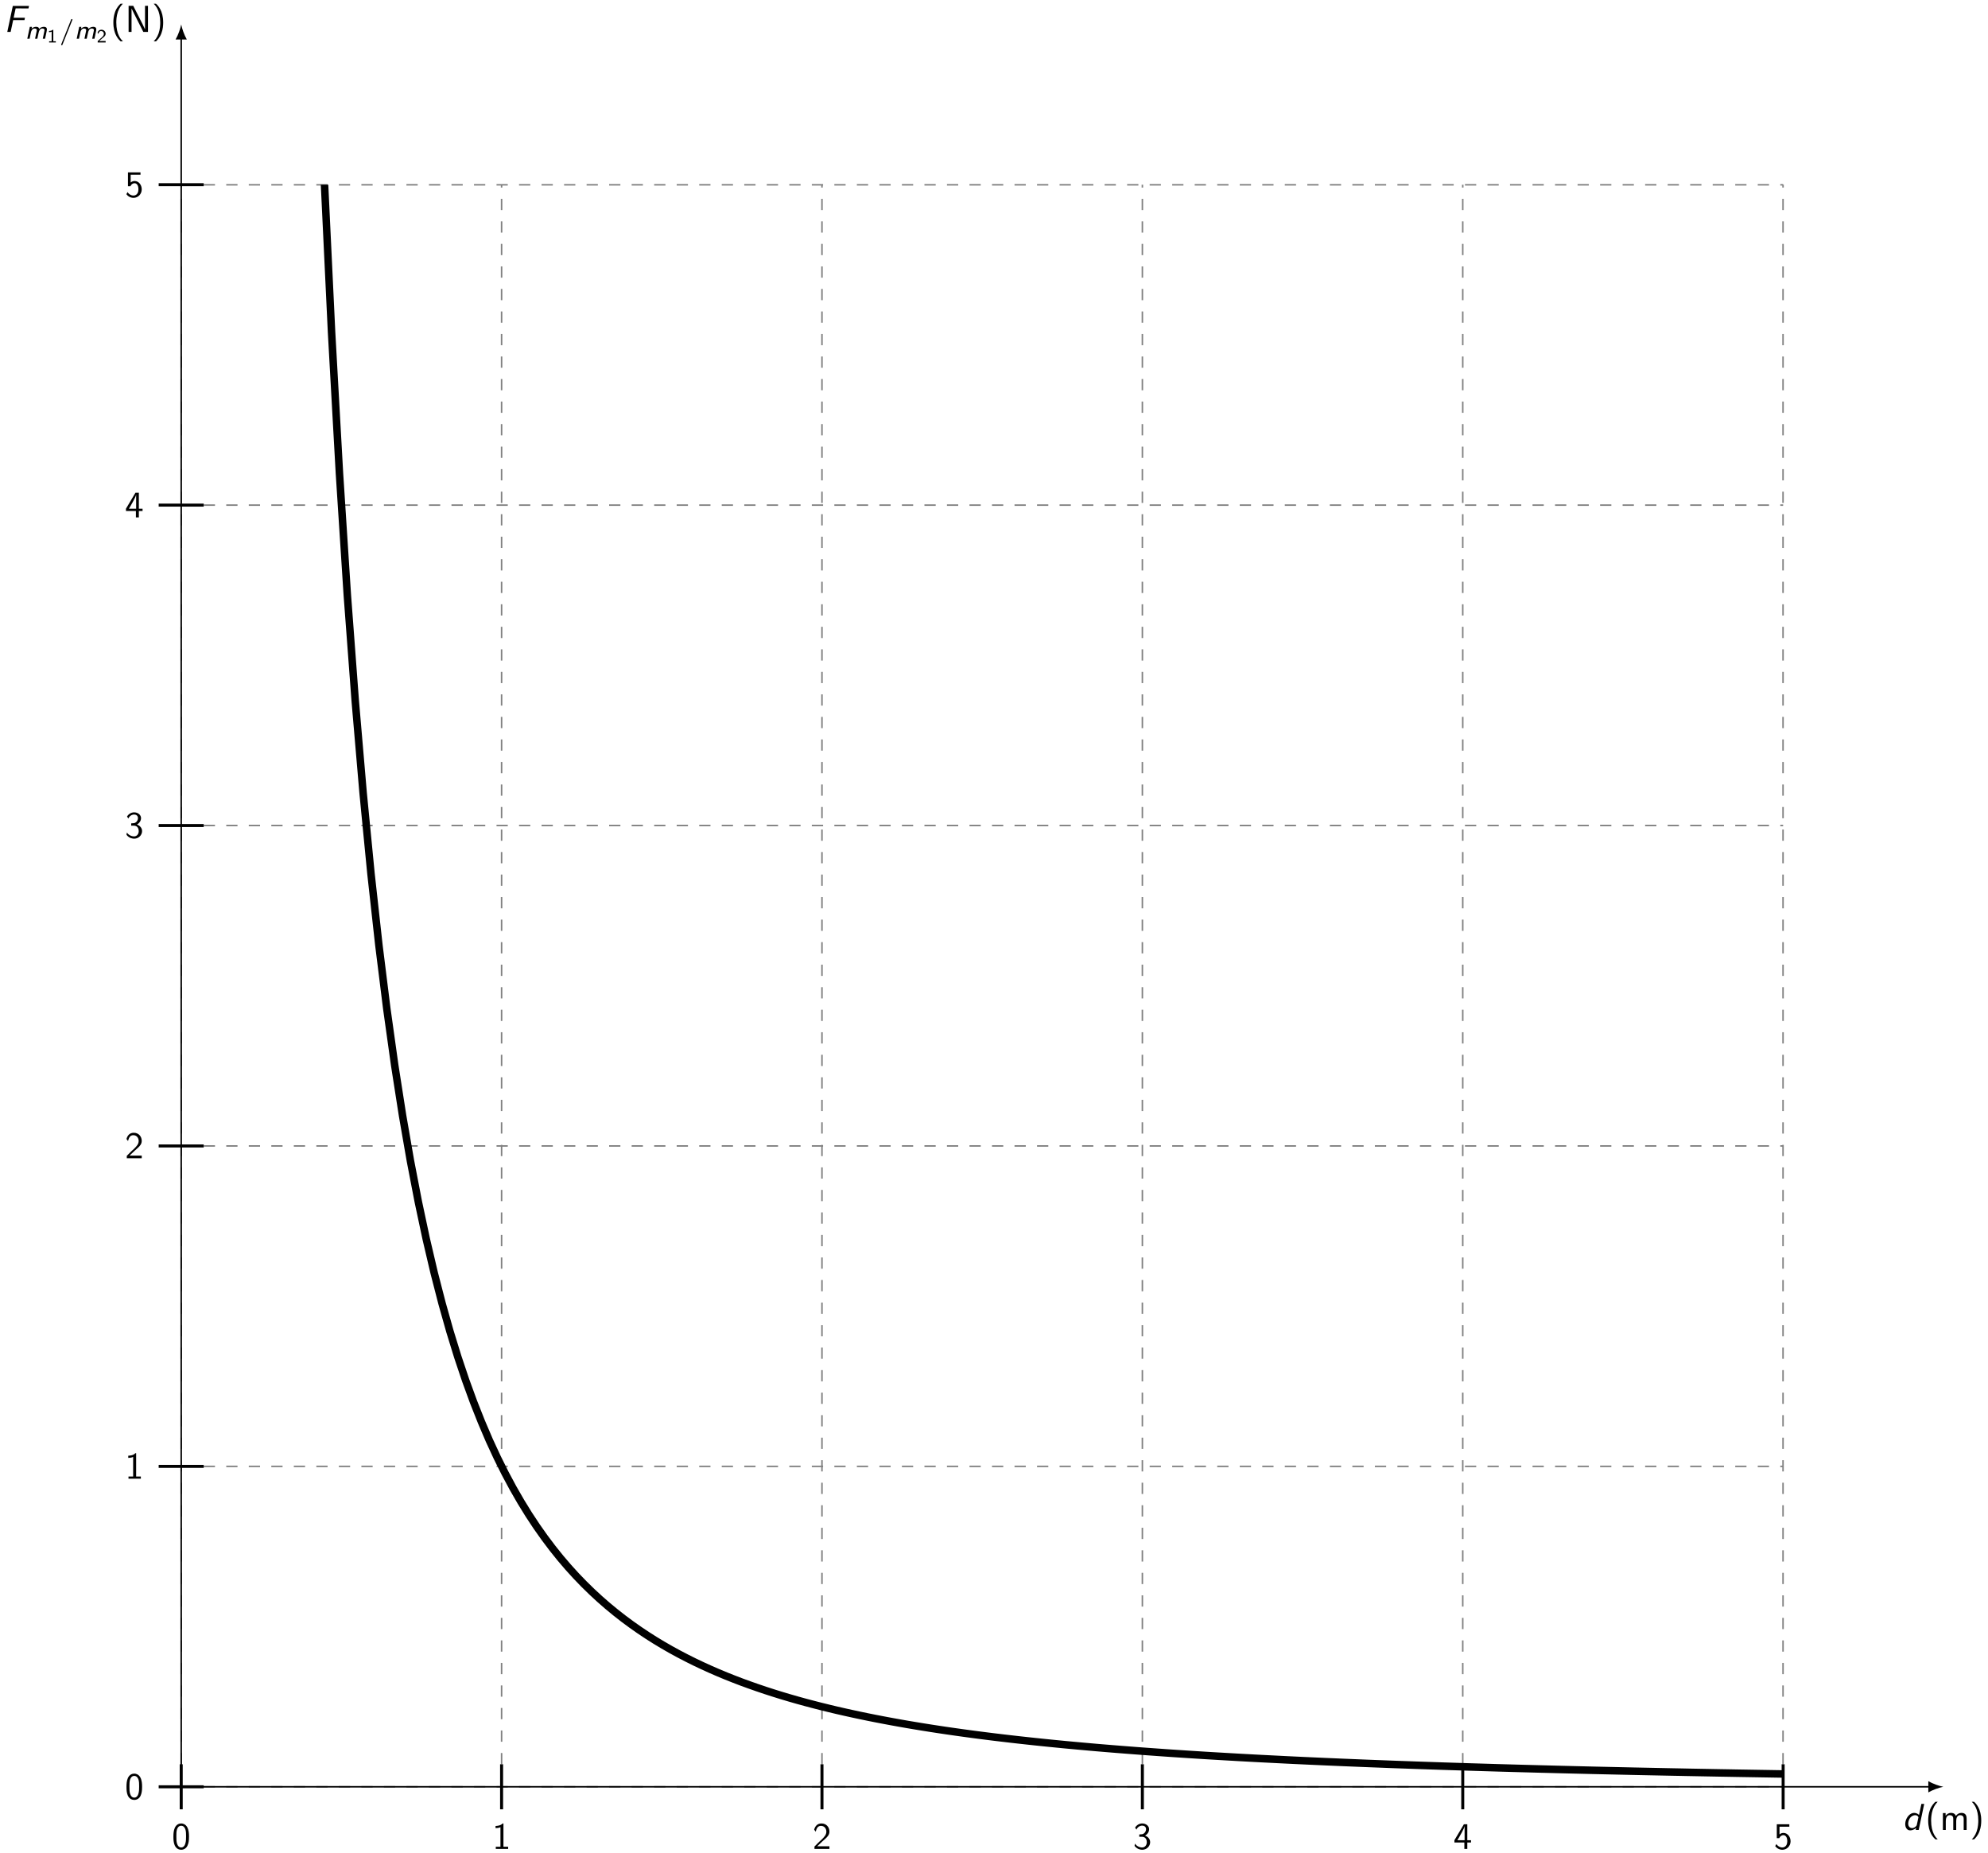
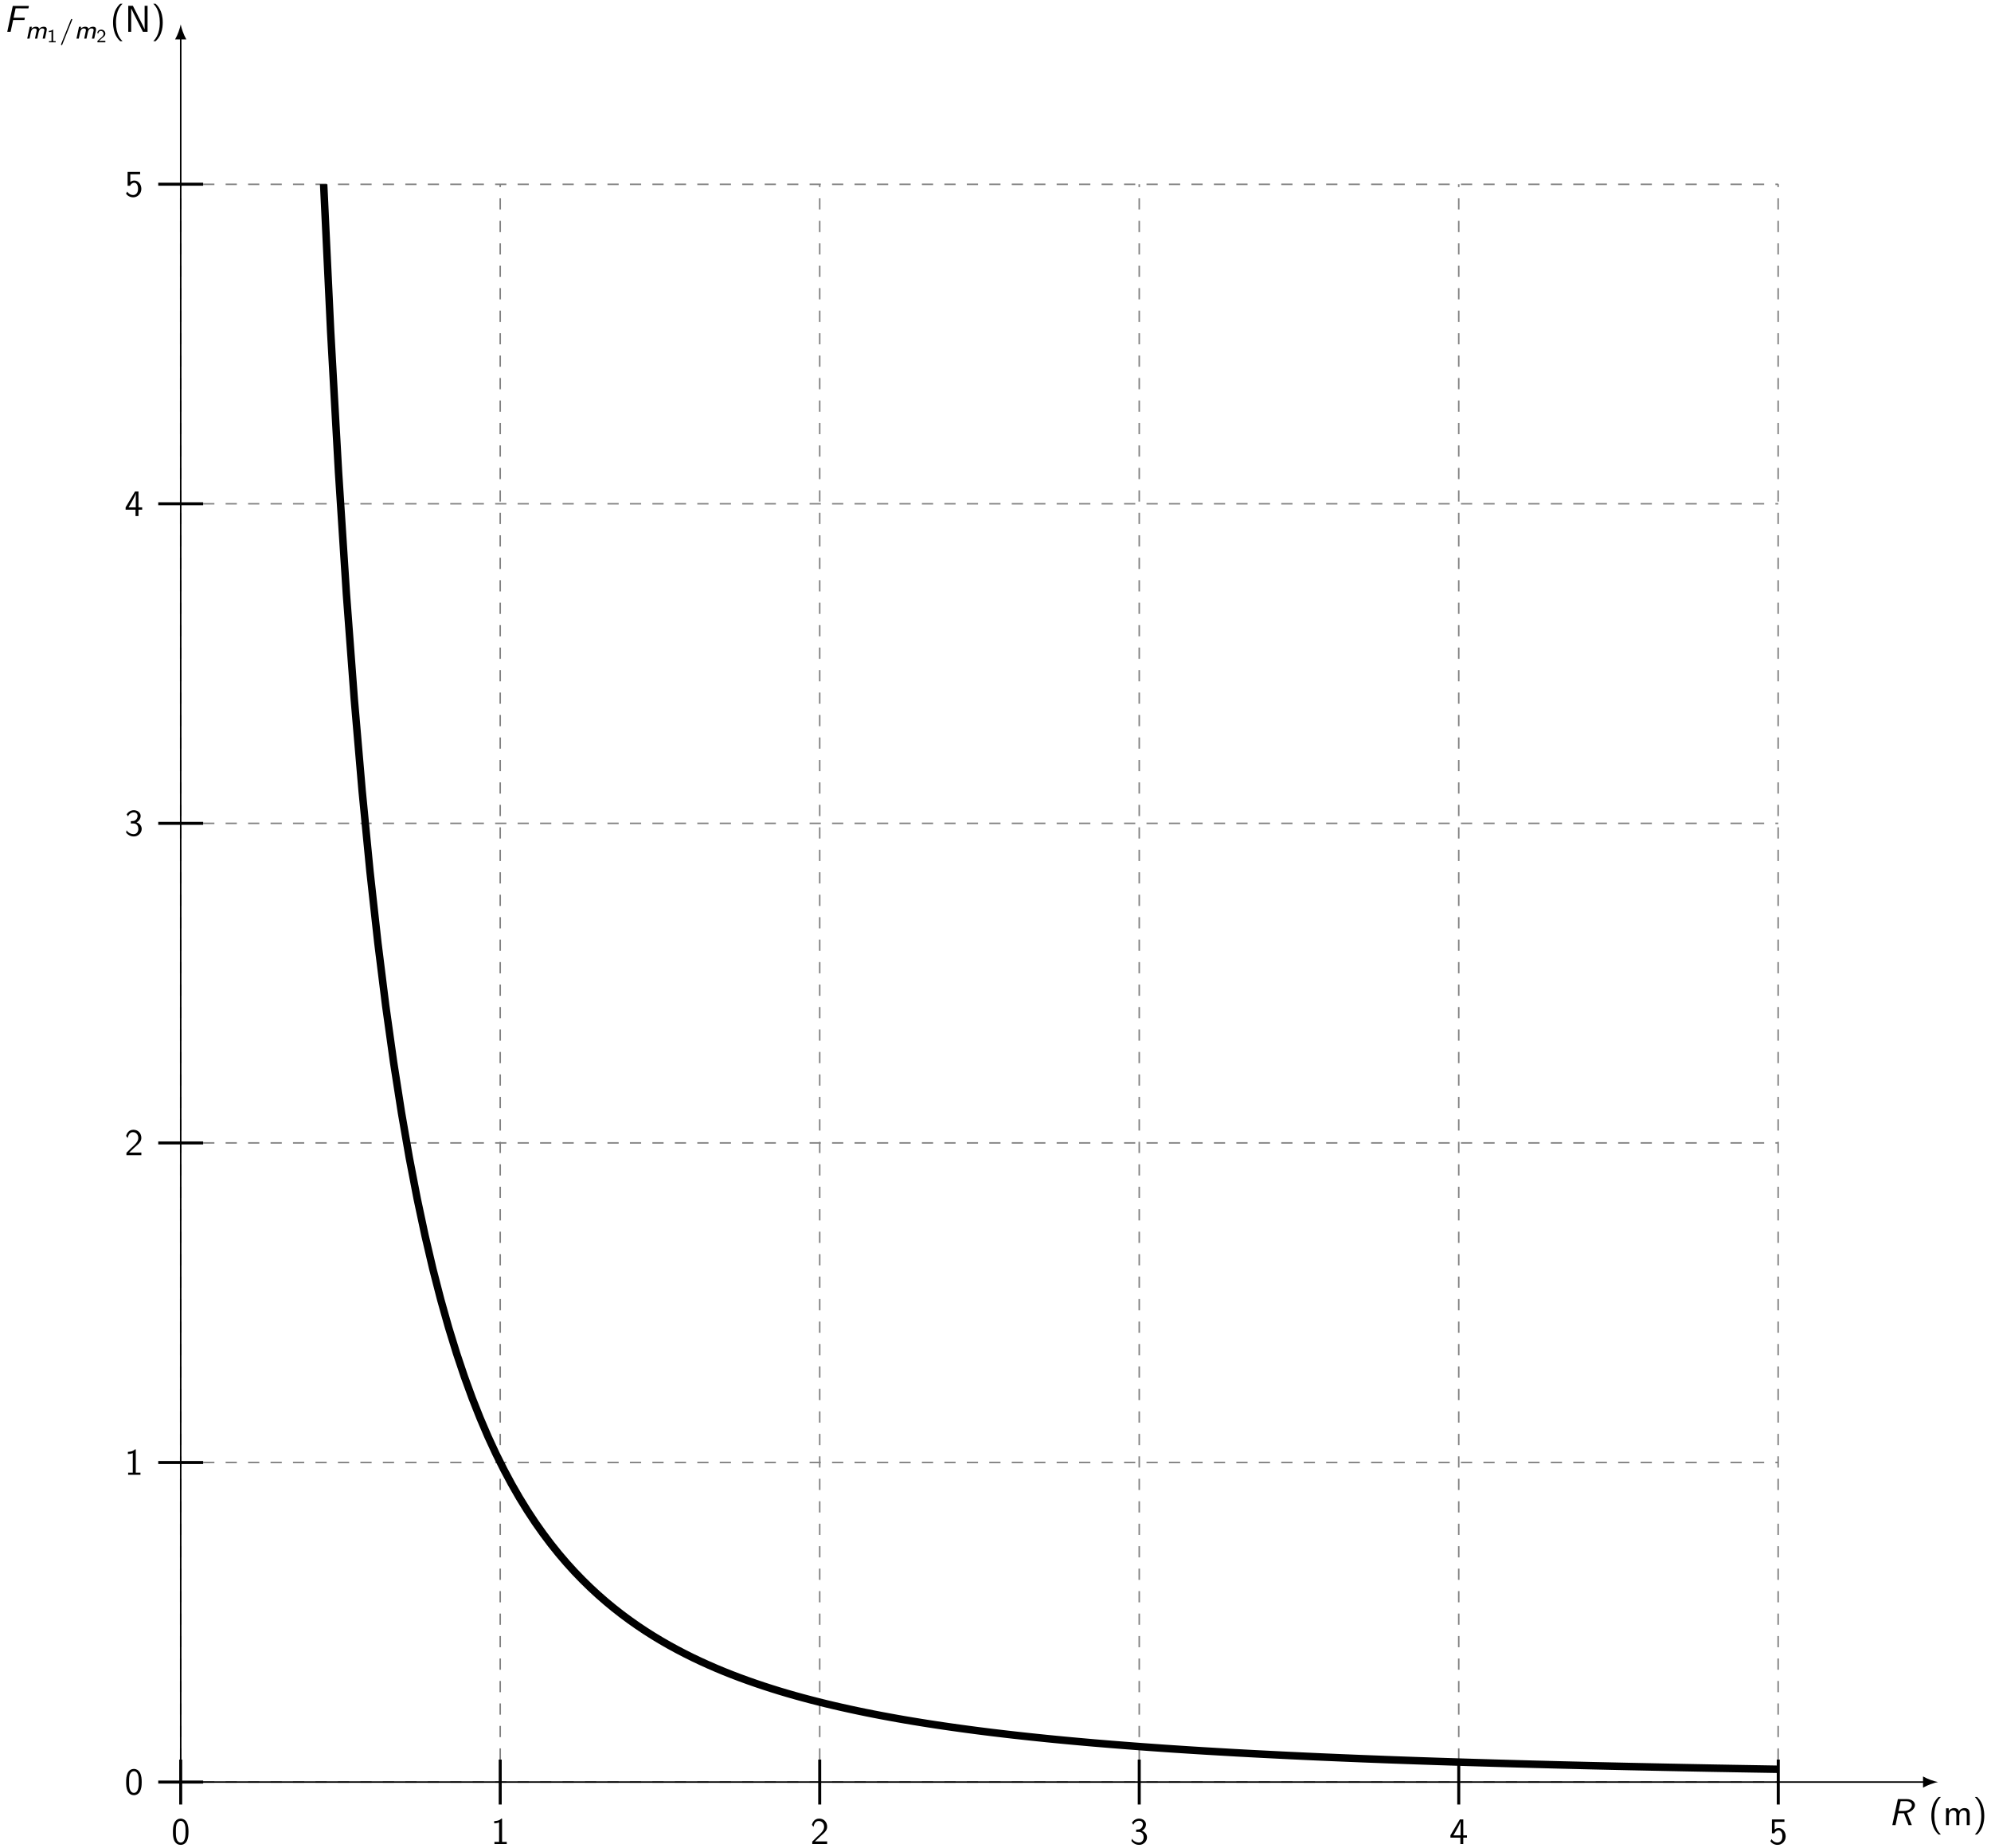
- <svg xmlns="http://www.w3.org/2000/svg" xmlns:xlink="http://www.w3.org/1999/xlink" width="527.674" height="491.71" viewBox="0 0 527.674 491.71">
+ <svg xmlns="http://www.w3.org/2000/svg" xmlns:xlink="http://www.w3.org/1999/xlink" width="529.922" height="491.71" viewBox="0 0 529.922 491.71">
  <defs>
    <g>
      <g id="glyph-0-0">
        <path d="M 6.562 -6.234 L 6.703 -6.891 L 2.406 -6.891 L 0.938 0 L 1.828 0 L 2.5 -3.141 L 5.5 -3.141 L 5.625 -3.75 L 2.625 -3.75 L 3.156 -6.25 L 4.453 -6.25 C 4.578 -6.25 4.688 -6.234 4.812 -6.234 Z M 6.562 -6.234 " />
      </g>
      <g id="glyph-0-1">
-         <path d="M 4.328 0 L 5.797 -6.922 L 5.047 -6.922 L 4.422 -3.984 C 3.984 -4.422 3.453 -4.531 3.094 -4.531 C 2.109 -4.531 1.109 -3.5 0.828 -2.219 C 0.547 -0.906 1.109 0.109 2.047 0.109 C 2.375 0.109 2.984 0.016 3.656 -0.516 L 3.547 0 Z M 3.844 -1.391 C 3.812 -1.25 3.766 -1.062 3.391 -0.781 C 3.109 -0.578 2.844 -0.5 2.594 -0.5 C 1.969 -0.5 1.344 -0.969 1.609 -2.203 C 1.891 -3.516 2.828 -3.922 3.422 -3.922 C 3.875 -3.922 4.109 -3.703 4.266 -3.375 Z M 3.844 -1.391 " />
+         <path d="M 6.156 0 L 4.859 -3.25 C 5.969 -3.547 6.781 -4.25 6.953 -5.062 C 7.156 -6.047 6.266 -6.922 4.828 -6.922 L 2.438 -6.922 L 0.953 0 L 1.812 0 L 2.484 -3.156 L 4.062 -3.156 L 5.266 0 Z M 6.141 -5.062 C 5.984 -4.359 5.219 -3.766 4.047 -3.766 L 2.609 -3.766 L 3.172 -6.359 L 4.609 -6.359 C 5.766 -6.359 6.297 -5.766 6.141 -5.062 Z M 6.141 -5.062 " />
      </g>
      <g id="glyph-1-0">
        <path d="M 5.297 0 L 5.734 -2.062 C 5.844 -2.609 5.812 -3.156 4.953 -3.156 C 4.359 -3.156 3.938 -2.828 3.719 -2.594 C 3.688 -2.781 3.594 -3.156 2.891 -3.156 C 2.5 -3.156 2.078 -3 1.688 -2.641 L 1.812 -3.141 L 1.25 -3.141 L 0.578 0 L 1.188 0 L 1.547 -1.688 C 1.641 -2.156 1.953 -2.703 2.484 -2.703 C 3.203 -2.703 3.109 -2.219 3.062 -2.016 L 2.641 0 L 3.234 0 L 3.609 -1.688 C 3.703 -2.156 4 -2.703 4.547 -2.703 C 5.266 -2.703 5.156 -2.219 5.109 -2.016 L 4.688 0 Z M 5.297 0 " />
      </g>
      <g id="glyph-2-0">
        <path d="M 2.266 0 L 2.266 -0.312 L 1.594 -0.312 L 1.594 -3.375 L 1.484 -3.375 C 1.172 -3.078 0.75 -3.062 0.453 -3.047 L 0.453 -2.734 C 0.656 -2.734 0.906 -2.75 1.156 -2.844 L 1.156 -0.312 L 0.484 -0.312 L 0.484 0 Z M 2.266 0 " />
      </g>
      <g id="glyph-2-1">
        <path d="M 2.375 0 L 2.375 -0.391 L 1.406 -0.391 C 1.344 -0.391 1.297 -0.375 1.234 -0.375 L 0.656 -0.375 L 1.438 -1.062 C 1.531 -1.141 1.766 -1.328 1.859 -1.406 C 2.078 -1.609 2.375 -1.859 2.375 -2.297 C 2.375 -2.859 1.953 -3.375 1.25 -3.375 C 0.719 -3.375 0.391 -3.094 0.219 -2.578 L 0.453 -2.281 C 0.562 -2.703 0.75 -3.031 1.172 -3.031 C 1.594 -3.031 1.906 -2.734 1.906 -2.281 C 1.906 -1.875 1.672 -1.641 1.375 -1.359 C 1.266 -1.25 1 -1.031 0.891 -0.938 C 0.75 -0.797 0.406 -0.469 0.266 -0.344 L 0.266 0 Z M 2.375 0 " />
      </g>
      <g id="glyph-3-0">
        <path d="M 3.484 -4.922 C 3.531 -5.016 3.531 -5.031 3.531 -5.047 C 3.531 -5.156 3.438 -5.219 3.359 -5.219 C 3.25 -5.219 3.219 -5.141 3.172 -5.047 L 0.578 1.438 C 0.531 1.531 0.531 1.547 0.531 1.562 C 0.531 1.672 0.625 1.734 0.703 1.734 C 0.828 1.734 0.859 1.656 0.891 1.562 Z M 3.484 -4.922 " />
      </g>
      <g id="glyph-4-0">
        <path d="M 3.312 2.5 C 2.828 2.016 1.562 0.734 1.562 -2.5 C 1.562 -3.047 1.594 -4.219 2 -5.391 C 2.406 -6.547 2.984 -7.141 3.312 -7.484 L 2.703 -7.484 C 2.375 -7.172 1.719 -6.562 1.25 -5.344 C 0.859 -4.281 0.781 -3.219 0.781 -2.5 C 0.781 0.734 2.219 2.047 2.703 2.5 Z M 3.312 2.5 " />
      </g>
      <g id="glyph-4-1">
        <path d="M 6.094 0 L 6.094 -6.922 L 5.312 -6.922 L 5.312 -0.703 L 5.297 -0.703 L 4.641 -2.078 L 2.188 -6.922 L 0.953 -6.922 L 0.953 0 L 1.734 0 L 1.734 -6.203 L 1.75 -6.203 L 2.406 -4.844 L 4.859 0 Z M 6.094 0 " />
      </g>
      <g id="glyph-4-2">
        <path d="M 3.078 -2.5 C 3.078 -5.719 1.641 -7.031 1.172 -7.484 L 0.562 -7.484 C 1.031 -7 2.297 -5.719 2.297 -2.5 C 2.297 -1.938 2.266 -0.766 1.859 0.406 C 1.453 1.562 0.891 2.156 0.562 2.5 L 1.172 2.5 C 1.484 2.188 2.156 1.578 2.609 0.359 C 3.016 -0.703 3.078 -1.766 3.078 -2.5 Z M 3.078 -2.5 " />
      </g>
      <g id="glyph-4-3">
        <path d="M 7.109 0 L 7.109 -2.969 C 7.109 -3.641 6.953 -4.531 5.734 -4.531 C 5.141 -4.531 4.625 -4.25 4.25 -3.719 C 4 -4.469 3.297 -4.531 2.984 -4.531 C 2.266 -4.531 1.797 -4.125 1.531 -3.766 L 1.531 -4.484 L 0.812 -4.484 L 0.812 0 L 1.578 0 L 1.578 -2.438 C 1.578 -3.125 1.859 -3.922 2.594 -3.922 C 3.516 -3.922 3.562 -3.281 3.562 -2.906 L 3.562 0 L 4.344 0 L 4.344 -2.438 C 4.344 -3.125 4.609 -3.922 5.359 -3.922 C 6.281 -3.922 6.328 -3.281 6.328 -2.906 L 6.328 0 Z M 7.109 0 " />
      </g>
      <g id="glyph-5-0">
        <path d="M 4.562 -3.25 C 4.562 -4.031 4.516 -4.969 4.094 -5.766 C 3.688 -6.516 3 -6.766 2.5 -6.766 C 1.906 -6.766 1.203 -6.484 0.797 -5.609 C 0.469 -4.875 0.422 -4.047 0.422 -3.25 C 0.422 -2.469 0.453 -1.734 0.75 -1 C 1.156 -0.047 1.906 0.219 2.484 0.219 C 3.203 0.219 3.844 -0.188 4.156 -0.875 C 4.453 -1.531 4.562 -2.188 4.562 -3.25 Z M 3.781 -3.375 C 3.781 -2.719 3.781 -2.078 3.594 -1.453 C 3.344 -0.547 2.812 -0.391 2.5 -0.391 C 1.969 -0.391 1.562 -0.766 1.359 -1.484 C 1.203 -2.047 1.203 -2.594 1.203 -3.375 C 1.203 -4 1.203 -4.594 1.359 -5.141 C 1.422 -5.328 1.672 -6.156 2.484 -6.156 C 3.266 -6.156 3.516 -5.391 3.594 -5.219 C 3.781 -4.656 3.781 -3.984 3.781 -3.375 Z M 3.781 -3.375 " />
      </g>
      <g id="glyph-5-1">
        <path d="M 4.234 0 L 4.234 -0.578 L 2.984 -0.578 L 2.984 -6.766 L 2.781 -6.766 C 2.188 -6.156 1.359 -6.125 0.891 -6.094 L 0.891 -5.516 C 1.219 -5.531 1.688 -5.547 2.188 -5.766 L 2.188 -0.578 L 0.953 -0.578 L 0.953 0 Z M 4.234 0 " />
      </g>
      <g id="glyph-5-2">
        <path d="M 4.469 0 L 4.469 -0.703 L 2.656 -0.703 C 2.547 -0.703 2.422 -0.703 2.297 -0.703 L 1.219 -0.703 C 1.531 -0.984 2.297 -1.719 2.609 -2.016 C 2.797 -2.188 3.297 -2.609 3.484 -2.797 C 3.938 -3.234 4.469 -3.766 4.469 -4.609 C 4.469 -5.766 3.672 -6.766 2.359 -6.766 C 1.219 -6.766 0.656 -5.984 0.422 -5.125 C 0.531 -4.953 0.594 -4.891 0.609 -4.859 C 0.625 -4.844 0.734 -4.719 0.828 -4.578 C 1.031 -5.344 1.312 -6.125 2.219 -6.125 C 3.156 -6.125 3.656 -5.375 3.656 -4.594 C 3.656 -3.75 3.094 -3.188 2.5 -2.578 L 1.734 -1.875 L 0.5 -0.641 L 0.5 0 Z M 4.469 0 " />
      </g>
      <g id="glyph-5-3">
        <path d="M 4.562 -1.797 C 4.562 -2.703 3.859 -3.312 3.188 -3.531 C 3.938 -3.938 4.281 -4.609 4.281 -5.25 C 4.281 -6.094 3.453 -6.766 2.469 -6.766 C 1.703 -6.766 0.984 -6.359 0.562 -5.656 L 0.922 -5.125 C 1.203 -5.828 1.859 -6.188 2.469 -6.188 C 2.984 -6.188 3.469 -5.875 3.469 -5.25 C 3.469 -4.641 3.062 -4.047 2.453 -3.906 C 2.391 -3.891 2.375 -3.891 1.672 -3.844 L 1.672 -3.234 L 2.375 -3.234 C 3.453 -3.234 3.672 -2.297 3.672 -1.797 C 3.672 -1.031 3.203 -0.391 2.438 -0.391 C 1.75 -0.391 0.969 -0.734 0.531 -1.422 L 0.422 -0.812 C 1.141 0.125 2.062 0.219 2.469 0.219 C 3.672 0.219 4.562 -0.75 4.562 -1.797 Z M 4.562 -1.797 " />
      </g>
      <g id="glyph-5-4">
        <path d="M 4.688 -1.703 L 4.688 -2.312 L 3.703 -2.312 L 3.703 -6.547 L 2.797 -6.547 L 0.281 -2.312 L 0.281 -1.703 L 2.922 -1.703 L 2.922 0 L 3.703 0 L 3.703 -1.703 Z M 2.984 -2.312 L 1.062 -2.312 C 1.578 -3.172 2.969 -5.531 2.984 -6.094 Z M 2.984 -2.312 " />
      </g>
      <g id="glyph-5-5">
        <path d="M 4.469 -2.031 C 4.469 -3.266 3.625 -4.25 2.594 -4.25 C 2.188 -4.25 1.812 -4.109 1.531 -3.844 L 1.531 -5.906 L 4.141 -5.906 L 4.141 -6.547 L 0.812 -6.547 L 0.812 -2.859 L 1.469 -2.859 C 1.641 -3.266 2 -3.656 2.578 -3.656 C 3.047 -3.656 3.594 -3.234 3.594 -2.047 C 3.594 -0.391 2.375 -0.391 2.281 -0.391 C 1.609 -0.391 1 -0.781 0.719 -1.312 L 0.391 -0.75 C 0.797 -0.188 1.484 0.219 2.297 0.219 C 3.484 0.219 4.469 -0.766 4.469 -2.031 Z M 4.469 -2.031 " />
      </g>
    </g>
    <clipPath id="clip-0">
      <path clip-rule="nonzero" d="M 44 483 L 52 483 L 52 491.711 L 44 491.711 Z M 44 483 " />
    </clipPath>
    <clipPath id="clip-1">
      <path clip-rule="nonzero" d="M 129 483 L 137 483 L 137 491.711 L 129 491.711 Z M 129 483 " />
    </clipPath>
    <clipPath id="clip-2">
      <path clip-rule="nonzero" d="M 214 483 L 222 483 L 222 491.711 L 214 491.711 Z M 214 483 " />
    </clipPath>
    <clipPath id="clip-3">
      <path clip-rule="nonzero" d="M 299 483 L 307 483 L 307 491.711 L 299 491.711 Z M 299 483 " />
    </clipPath>
    <clipPath id="clip-4">
      <path clip-rule="nonzero" d="M 384 483 L 392 483 L 392 491.711 L 384 491.711 Z M 384 483 " />
    </clipPath>
    <clipPath id="clip-5">
      <path clip-rule="nonzero" d="M 469 483 L 477 483 L 477 491.711 L 469 491.711 Z M 469 483 " />
    </clipPath>
    <clipPath id="clip-6">
      <path clip-rule="nonzero" d="M 48.098 49.02 L 473.297 49.02 L 473.297 474.219 L 48.098 474.219 Z M 48.098 49.02 " />
    </clipPath>
  </defs>
  <path fill="none" stroke-width="0.399" stroke-linecap="butt" stroke-linejoin="miter" stroke="rgb(50%, 50%, 50%)" stroke-opacity="1" stroke-dasharray="2.989 2.989" stroke-miterlimit="10" d="M 0.002 0.001 L 425.201 0.001 M 0.002 85.04 L 425.201 85.04 M 0.002 170.079 L 425.201 170.079 M 0.002 255.122 L 425.201 255.122 M 0.002 340.161 L 425.201 340.161 M 0.002 425.173 L 425.201 425.173 M 0.002 0.001 L 0.002 425.2 M 85.041 0.001 L 85.041 425.2 M 170.08 0.001 L 170.08 425.2 M 255.123 0.001 L 255.123 425.2 M 340.162 0.001 L 340.162 425.2 M 425.174 0.001 L 425.174 425.2 " transform="matrix(1, 0, 0, -1, 48.096, 474.22)" />
  <path fill="none" stroke-width="0.399" stroke-linecap="butt" stroke-linejoin="miter" stroke="rgb(0%, 0%, 0%)" stroke-opacity="1" stroke-miterlimit="10" d="M 0.002 0.001 L 0.002 464.134 " transform="matrix(1, 0, 0, -1, 48.096, 474.22)" />
  <path fill-rule="nonzero" fill="rgb(0%, 0%, 0%)" fill-opacity="1" d="M 48.098 6.496 C 47.898 7.559 47.301 9.289 46.602 10.484 L 49.59 10.484 C 48.895 9.289 48.297 7.559 48.098 6.496 " />
  <g fill="rgb(0%, 0%, 0%)" fill-opacity="1">
    <use xlink:href="#glyph-0-0" x="0.996" y="8.469" />
  </g>
  <g fill="rgb(0%, 0%, 0%)" fill-opacity="1">
    <use xlink:href="#glyph-1-0" x="6.669" y="10.267" />
  </g>
  <g fill="rgb(0%, 0%, 0%)" fill-opacity="1">
    <use xlink:href="#glyph-2-0" x="12.554" y="11.264" />
  </g>
  <g fill="rgb(0%, 0%, 0%)" fill-opacity="1">
    <use xlink:href="#glyph-3-0" x="15.698" y="10.267" />
  </g>
  <g fill="rgb(0%, 0%, 0%)" fill-opacity="1">
    <use xlink:href="#glyph-1-0" x="19.78" y="10.267" />
  </g>
  <g fill="rgb(0%, 0%, 0%)" fill-opacity="1">
    <use xlink:href="#glyph-2-1" x="25.664" y="11.264" />
  </g>
  <g fill="rgb(0%, 0%, 0%)" fill-opacity="1">
    <use xlink:href="#glyph-4-0" x="29.307" y="8.469" />
    <use xlink:href="#glyph-4-1" x="33.182" y="8.469" />
    <use xlink:href="#glyph-4-2" x="40.236" y="8.469" />
  </g>
  <path fill="none" stroke-width="0.797" stroke-linecap="butt" stroke-linejoin="miter" stroke="rgb(0%, 0%, 0%)" stroke-opacity="1" stroke-miterlimit="10" d="M 5.978 0.001 L -5.979 0.001 " transform="matrix(1, 0, 0, -1, 48.096, 474.22)" />
  <path fill="none" stroke-width="0.797" stroke-linecap="butt" stroke-linejoin="miter" stroke="rgb(0%, 0%, 0%)" stroke-opacity="1" stroke-miterlimit="10" d="M 5.978 85.04 L -5.979 85.04 " transform="matrix(1, 0, 0, -1, 48.096, 474.22)" />
  <path fill="none" stroke-width="0.797" stroke-linecap="butt" stroke-linejoin="miter" stroke="rgb(0%, 0%, 0%)" stroke-opacity="1" stroke-miterlimit="10" d="M 5.978 170.079 L -5.979 170.079 " transform="matrix(1, 0, 0, -1, 48.096, 474.22)" />
  <path fill="none" stroke-width="0.797" stroke-linecap="butt" stroke-linejoin="miter" stroke="rgb(0%, 0%, 0%)" stroke-opacity="1" stroke-miterlimit="10" d="M 5.978 255.122 L -5.979 255.122 " transform="matrix(1, 0, 0, -1, 48.096, 474.22)" />
  <path fill="none" stroke-width="0.797" stroke-linecap="butt" stroke-linejoin="miter" stroke="rgb(0%, 0%, 0%)" stroke-opacity="1" stroke-miterlimit="10" d="M 5.978 340.161 L -5.979 340.161 " transform="matrix(1, 0, 0, -1, 48.096, 474.22)" />
  <path fill="none" stroke-width="0.797" stroke-linecap="butt" stroke-linejoin="miter" stroke="rgb(0%, 0%, 0%)" stroke-opacity="1" stroke-miterlimit="10" d="M 5.978 425.2 L -5.979 425.2 " transform="matrix(1, 0, 0, -1, 48.096, 474.22)" />
  <path fill="none" stroke-width="0.399" stroke-linecap="butt" stroke-linejoin="miter" stroke="rgb(0%, 0%, 0%)" stroke-opacity="1" stroke-miterlimit="10" d="M 0.002 0.001 L 464.134 0.001 " transform="matrix(1, 0, 0, -1, 48.096, 474.22)" />
  <path fill-rule="nonzero" fill="rgb(0%, 0%, 0%)" fill-opacity="1" d="M 515.816 474.219 C 514.754 474.02 513.027 473.422 511.832 472.727 L 511.832 475.715 C 513.027 475.016 514.754 474.418 515.816 474.219 " />
  <g fill="rgb(0%, 0%, 0%)" fill-opacity="1">
-     <use xlink:href="#glyph-0-1" x="504.948" y="485.677" />
+     <use xlink:href="#glyph-0-1" x="502.7" y="485.677" />
  </g>
  <g fill="rgb(0%, 0%, 0%)" fill-opacity="1">
-     <use xlink:href="#glyph-4-0" x="511.016" y="485.677" />
-     <use xlink:href="#glyph-4-3" x="514.891" y="485.677" />
-     <use xlink:href="#glyph-4-2" x="522.802" y="485.677" />
+     <use xlink:href="#glyph-4-0" x="513.265" y="485.677" />
+     <use xlink:href="#glyph-4-3" x="517.14" y="485.677" />
+     <use xlink:href="#glyph-4-2" x="525.051" y="485.677" />
  </g>
  <path fill="none" stroke-width="0.797" stroke-linecap="butt" stroke-linejoin="miter" stroke="rgb(0%, 0%, 0%)" stroke-opacity="1" stroke-miterlimit="10" d="M 0.002 5.978 L 0.002 -5.979 " transform="matrix(1, 0, 0, -1, 48.096, 474.22)" />
  <path fill="none" stroke-width="0.797" stroke-linecap="butt" stroke-linejoin="miter" stroke="rgb(0%, 0%, 0%)" stroke-opacity="1" stroke-miterlimit="10" d="M 85.041 5.978 L 85.041 -5.979 " transform="matrix(1, 0, 0, -1, 48.096, 474.22)" />
  <path fill="none" stroke-width="0.797" stroke-linecap="butt" stroke-linejoin="miter" stroke="rgb(0%, 0%, 0%)" stroke-opacity="1" stroke-miterlimit="10" d="M 170.08 5.978 L 170.08 -5.979 " transform="matrix(1, 0, 0, -1, 48.096, 474.22)" />
  <path fill="none" stroke-width="0.797" stroke-linecap="butt" stroke-linejoin="miter" stroke="rgb(0%, 0%, 0%)" stroke-opacity="1" stroke-miterlimit="10" d="M 255.123 5.978 L 255.123 -5.979 " transform="matrix(1, 0, 0, -1, 48.096, 474.22)" />
  <path fill="none" stroke-width="0.797" stroke-linecap="butt" stroke-linejoin="miter" stroke="rgb(0%, 0%, 0%)" stroke-opacity="1" stroke-miterlimit="10" d="M 340.162 5.978 L 340.162 -5.979 " transform="matrix(1, 0, 0, -1, 48.096, 474.22)" />
  <path fill="none" stroke-width="0.797" stroke-linecap="butt" stroke-linejoin="miter" stroke="rgb(0%, 0%, 0%)" stroke-opacity="1" stroke-miterlimit="10" d="M 425.201 5.978 L 425.201 -5.979 " transform="matrix(1, 0, 0, -1, 48.096, 474.22)" />
  <g clip-path="url(#clip-0)">
    <path fill-rule="nonzero" fill="rgb(100%, 100%, 100%)" fill-opacity="1" d="M 44.609 491.711 L 51.582 491.711 L 51.582 483.188 L 44.609 483.188 Z M 44.609 491.711 " />
  </g>
  <g fill="rgb(0%, 0%, 0%)" fill-opacity="1">
    <use xlink:href="#glyph-5-0" x="45.606" y="490.714" />
  </g>
  <g clip-path="url(#clip-1)">
    <path fill-rule="nonzero" fill="rgb(100%, 100%, 100%)" fill-opacity="1" d="M 129.648 491.711 L 136.625 491.711 L 136.625 483.188 L 129.648 483.188 Z M 129.648 491.711 " />
  </g>
  <g fill="rgb(0%, 0%, 0%)" fill-opacity="1">
    <use xlink:href="#glyph-5-1" x="130.645" y="490.714" />
  </g>
  <g clip-path="url(#clip-2)">
    <path fill-rule="nonzero" fill="rgb(100%, 100%, 100%)" fill-opacity="1" d="M 214.691 491.711 L 221.664 491.711 L 221.664 483.188 L 214.691 483.188 Z M 214.691 491.711 " />
  </g>
  <g fill="rgb(0%, 0%, 0%)" fill-opacity="1">
    <use xlink:href="#glyph-5-2" x="215.684" y="490.714" />
  </g>
  <g clip-path="url(#clip-3)">
    <path fill-rule="nonzero" fill="rgb(100%, 100%, 100%)" fill-opacity="1" d="M 299.73 491.711 L 306.703 491.711 L 306.703 483.188 L 299.73 483.188 Z M 299.73 491.711 " />
  </g>
  <g fill="rgb(0%, 0%, 0%)" fill-opacity="1">
    <use xlink:href="#glyph-5-3" x="300.724" y="490.714" />
  </g>
  <g clip-path="url(#clip-4)">
    <path fill-rule="nonzero" fill="rgb(100%, 100%, 100%)" fill-opacity="1" d="M 384.77 491.711 L 391.746 491.711 L 391.746 483.188 L 384.77 483.188 Z M 384.77 491.711 " />
  </g>
  <g fill="rgb(0%, 0%, 0%)" fill-opacity="1">
    <use xlink:href="#glyph-5-4" x="385.763" y="490.714" />
  </g>
  <g clip-path="url(#clip-5)">
    <path fill-rule="nonzero" fill="rgb(100%, 100%, 100%)" fill-opacity="1" d="M 469.812 491.711 L 476.785 491.711 L 476.785 483.188 L 469.812 483.188 Z M 469.812 491.711 " />
  </g>
  <g fill="rgb(0%, 0%, 0%)" fill-opacity="1">
    <use xlink:href="#glyph-5-5" x="470.802" y="490.714" />
  </g>
  <path fill-rule="nonzero" fill="rgb(100%, 100%, 100%)" fill-opacity="1" d="M 32.156 478.48 L 39.129 478.48 L 39.129 469.957 L 32.156 469.957 Z M 32.156 478.48 " />
  <g fill="rgb(0%, 0%, 0%)" fill-opacity="1">
    <use xlink:href="#glyph-5-0" x="33.152" y="477.486" />
  </g>
  <path fill-rule="nonzero" fill="rgb(100%, 100%, 100%)" fill-opacity="1" d="M 32.156 393.441 L 39.129 393.441 L 39.129 384.918 L 32.156 384.918 Z M 32.156 393.441 " />
  <g fill="rgb(0%, 0%, 0%)" fill-opacity="1">
    <use xlink:href="#glyph-5-1" x="33.152" y="392.446" />
  </g>
  <path fill-rule="nonzero" fill="rgb(100%, 100%, 100%)" fill-opacity="1" d="M 32.156 308.402 L 39.129 308.402 L 39.129 299.879 L 32.156 299.879 Z M 32.156 308.402 " />
  <g fill="rgb(0%, 0%, 0%)" fill-opacity="1">
    <use xlink:href="#glyph-5-2" x="33.152" y="307.407" />
  </g>
  <path fill-rule="nonzero" fill="rgb(100%, 100%, 100%)" fill-opacity="1" d="M 32.156 223.359 L 39.129 223.359 L 39.129 214.836 L 32.156 214.836 Z M 32.156 223.359 " />
  <g fill="rgb(0%, 0%, 0%)" fill-opacity="1">
    <use xlink:href="#glyph-5-3" x="33.152" y="222.368" />
  </g>
  <path fill-rule="nonzero" fill="rgb(100%, 100%, 100%)" fill-opacity="1" d="M 32.156 138.32 L 39.129 138.32 L 39.129 129.797 L 32.156 129.797 Z M 32.156 138.32 " />
  <g fill="rgb(0%, 0%, 0%)" fill-opacity="1">
    <use xlink:href="#glyph-5-4" x="33.152" y="137.328" />
  </g>
  <path fill-rule="nonzero" fill="rgb(100%, 100%, 100%)" fill-opacity="1" d="M 32.156 53.281 L 39.129 53.281 L 39.129 44.758 L 32.156 44.758 Z M 32.156 53.281 " />
  <g fill="rgb(0%, 0%, 0%)" fill-opacity="1">
    <use xlink:href="#glyph-5-5" x="33.152" y="52.289" />
  </g>
  <g clip-path="url(#clip-6)">
    <path fill="none" stroke-width="1.993" stroke-linecap="butt" stroke-linejoin="miter" stroke="rgb(0%, 0%, 0%)" stroke-opacity="1" stroke-miterlimit="10" d="M 8.506 8504.044 L 10.599 5475.556 L 12.693 3817.849 L 14.787 2813.064 L 16.881 2158.427 L 18.974 1708.306 L 21.068 1385.599 L 23.162 1146.392 L 25.256 964.177 L 27.349 822.189 L 29.443 709.404 L 31.537 618.329 L 33.631 543.728 L 35.724 481.857 L 37.818 429.978 L 39.912 386.044 L 42.009 348.517 L 44.099 316.208 L 46.197 288.193 L 48.291 263.74 L 50.381 242.271 L 52.478 223.322 L 54.572 206.513 L 56.666 191.532 L 58.759 178.126 L 60.853 166.079 L 62.947 155.212 L 65.041 145.38 L 67.134 136.45 L 69.228 128.322 L 71.322 120.896 L 73.416 114.099 L 75.509 107.861 L 77.603 102.118 L 79.701 96.822 L 81.791 91.927 L 83.888 87.396 L 85.982 83.193 L 88.076 79.282 L 90.17 75.642 L 92.263 72.247 L 94.357 69.075 L 96.451 66.111 L 98.545 63.329 L 100.638 60.72 L 102.732 58.271 L 104.826 55.966 L 106.92 53.798 L 109.013 51.751 L 111.107 49.818 L 113.201 47.993 L 115.295 46.267 L 117.388 44.63 L 119.486 43.079 L 121.58 41.607 L 123.674 40.208 L 125.767 38.88 L 127.861 37.618 L 129.955 36.415 L 132.049 35.271 L 134.142 34.181 L 136.236 33.134 L 138.33 32.142 L 140.424 31.189 L 142.517 30.279 L 144.611 29.407 L 146.705 28.575 L 148.799 27.775 L 150.892 27.013 L 152.986 26.279 L 155.08 25.572 L 157.174 24.896 L 159.267 24.243 L 161.365 23.618 L 163.455 23.017 L 165.552 22.439 L 167.646 21.884 L 169.74 21.345 L 171.834 20.829 L 173.927 20.329 L 176.021 19.849 L 178.115 19.388 L 180.209 18.939 L 182.302 18.505 L 184.396 18.087 L 186.49 17.685 L 188.584 17.294 L 190.677 16.915 L 192.771 16.548 L 194.865 16.197 L 196.963 15.853 L 199.052 15.521 L 201.15 15.2 L 203.244 14.888 L 205.338 14.587 L 207.431 14.294 L 209.525 14.009 L 211.619 13.732 L 213.713 13.466 L 215.806 13.204 L 217.9 12.954 L 219.994 12.708 L 222.088 12.47 L 224.181 12.24 L 226.275 12.013 L 228.369 11.794 L 230.463 11.579 L 232.556 11.372 L 234.65 11.169 L 236.744 10.974 L 238.838 10.783 L 240.935 10.595 L 243.029 10.411 L 245.123 10.236 L 247.216 10.064 L 249.31 9.896 L 251.404 9.732 L 253.498 9.572 L 255.591 9.415 L 257.685 9.263 L 261.873 8.966 L 263.966 8.825 L 268.154 8.552 L 270.248 8.419 L 272.341 8.29 L 274.439 8.165 L 276.529 8.044 L 278.627 7.923 L 280.72 7.802 L 284.908 7.575 L 287.002 7.466 L 293.283 7.15 L 295.377 7.048 L 299.564 6.853 L 303.752 6.665 L 307.939 6.486 L 310.037 6.4 L 312.127 6.314 L 314.224 6.228 L 316.318 6.146 L 318.408 6.068 L 320.506 5.986 L 322.599 5.907 L 328.881 5.685 L 335.162 5.474 L 341.443 5.275 L 349.818 5.025 L 354.006 4.907 L 356.103 4.849 L 358.197 4.794 L 360.291 4.736 L 362.384 4.685 L 366.572 4.575 L 374.947 4.372 L 385.416 4.138 L 389.603 4.052 L 391.701 4.009 L 393.791 3.966 L 395.884 3.923 L 397.982 3.884 L 400.072 3.841 L 402.17 3.802 L 408.451 3.685 L 410.545 3.65 L 412.638 3.611 L 425.201 3.4 " transform="matrix(1, 0, 0, -1, 48.096, 474.22)" />
  </g>
</svg>
